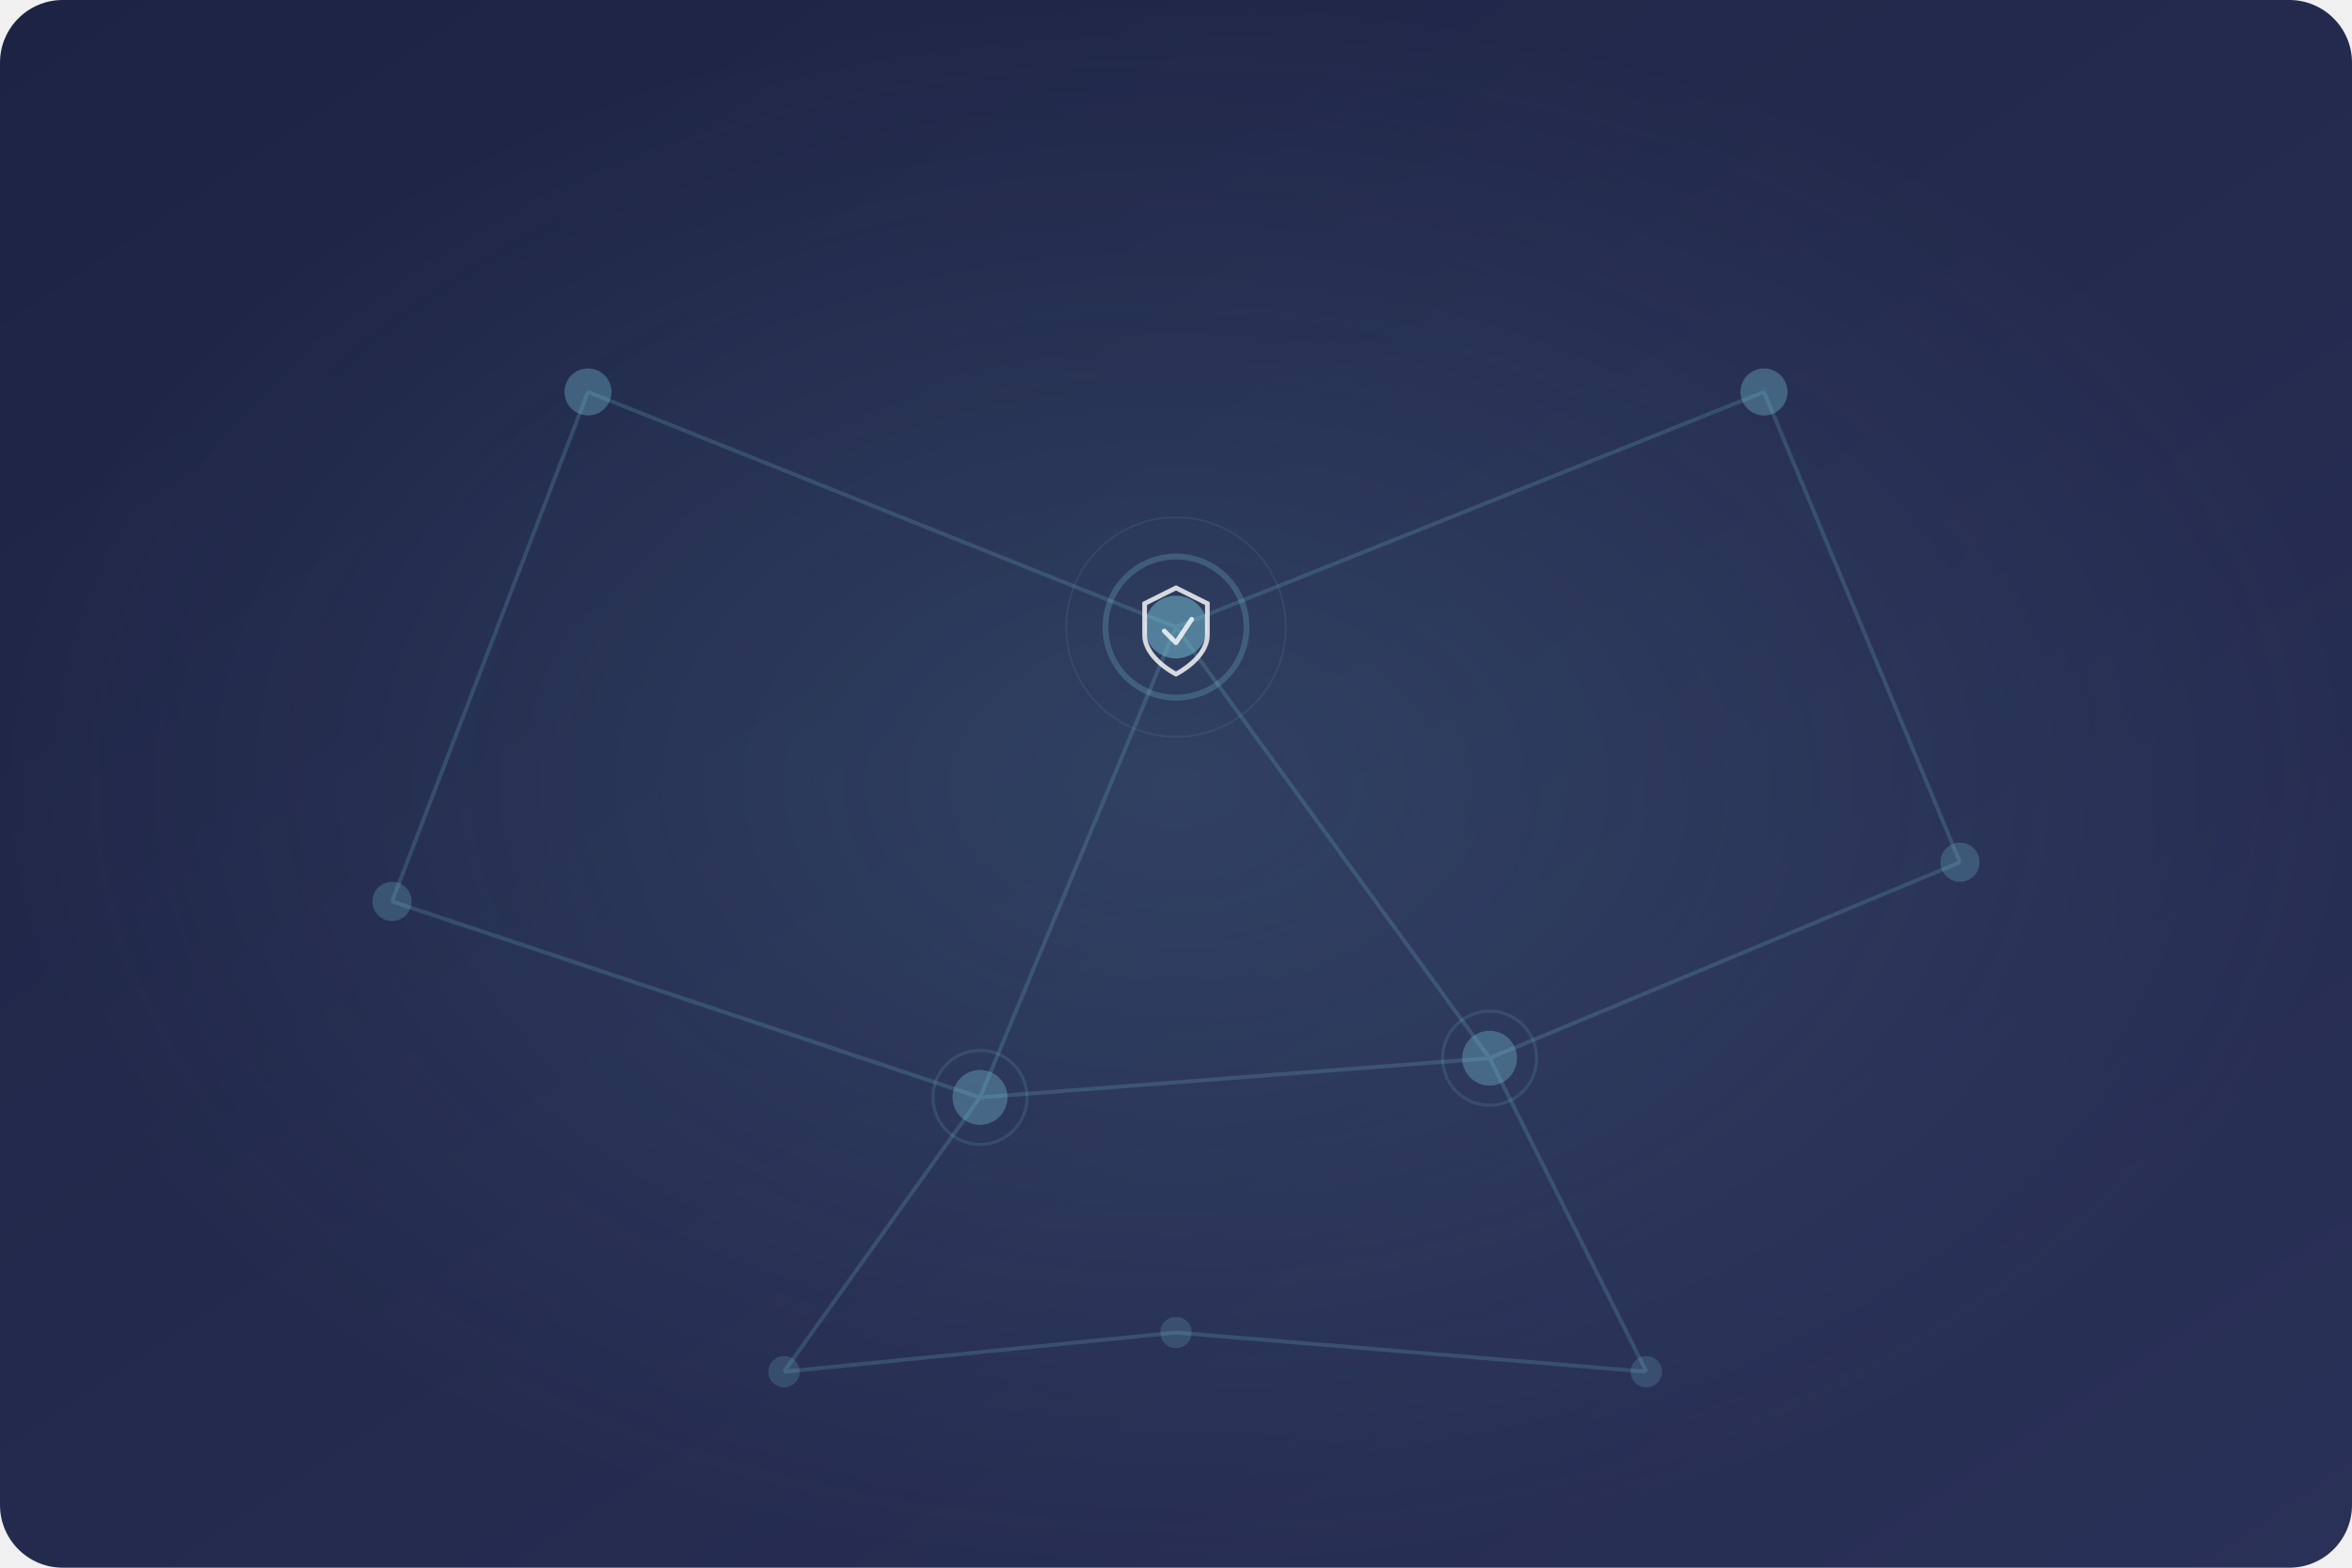
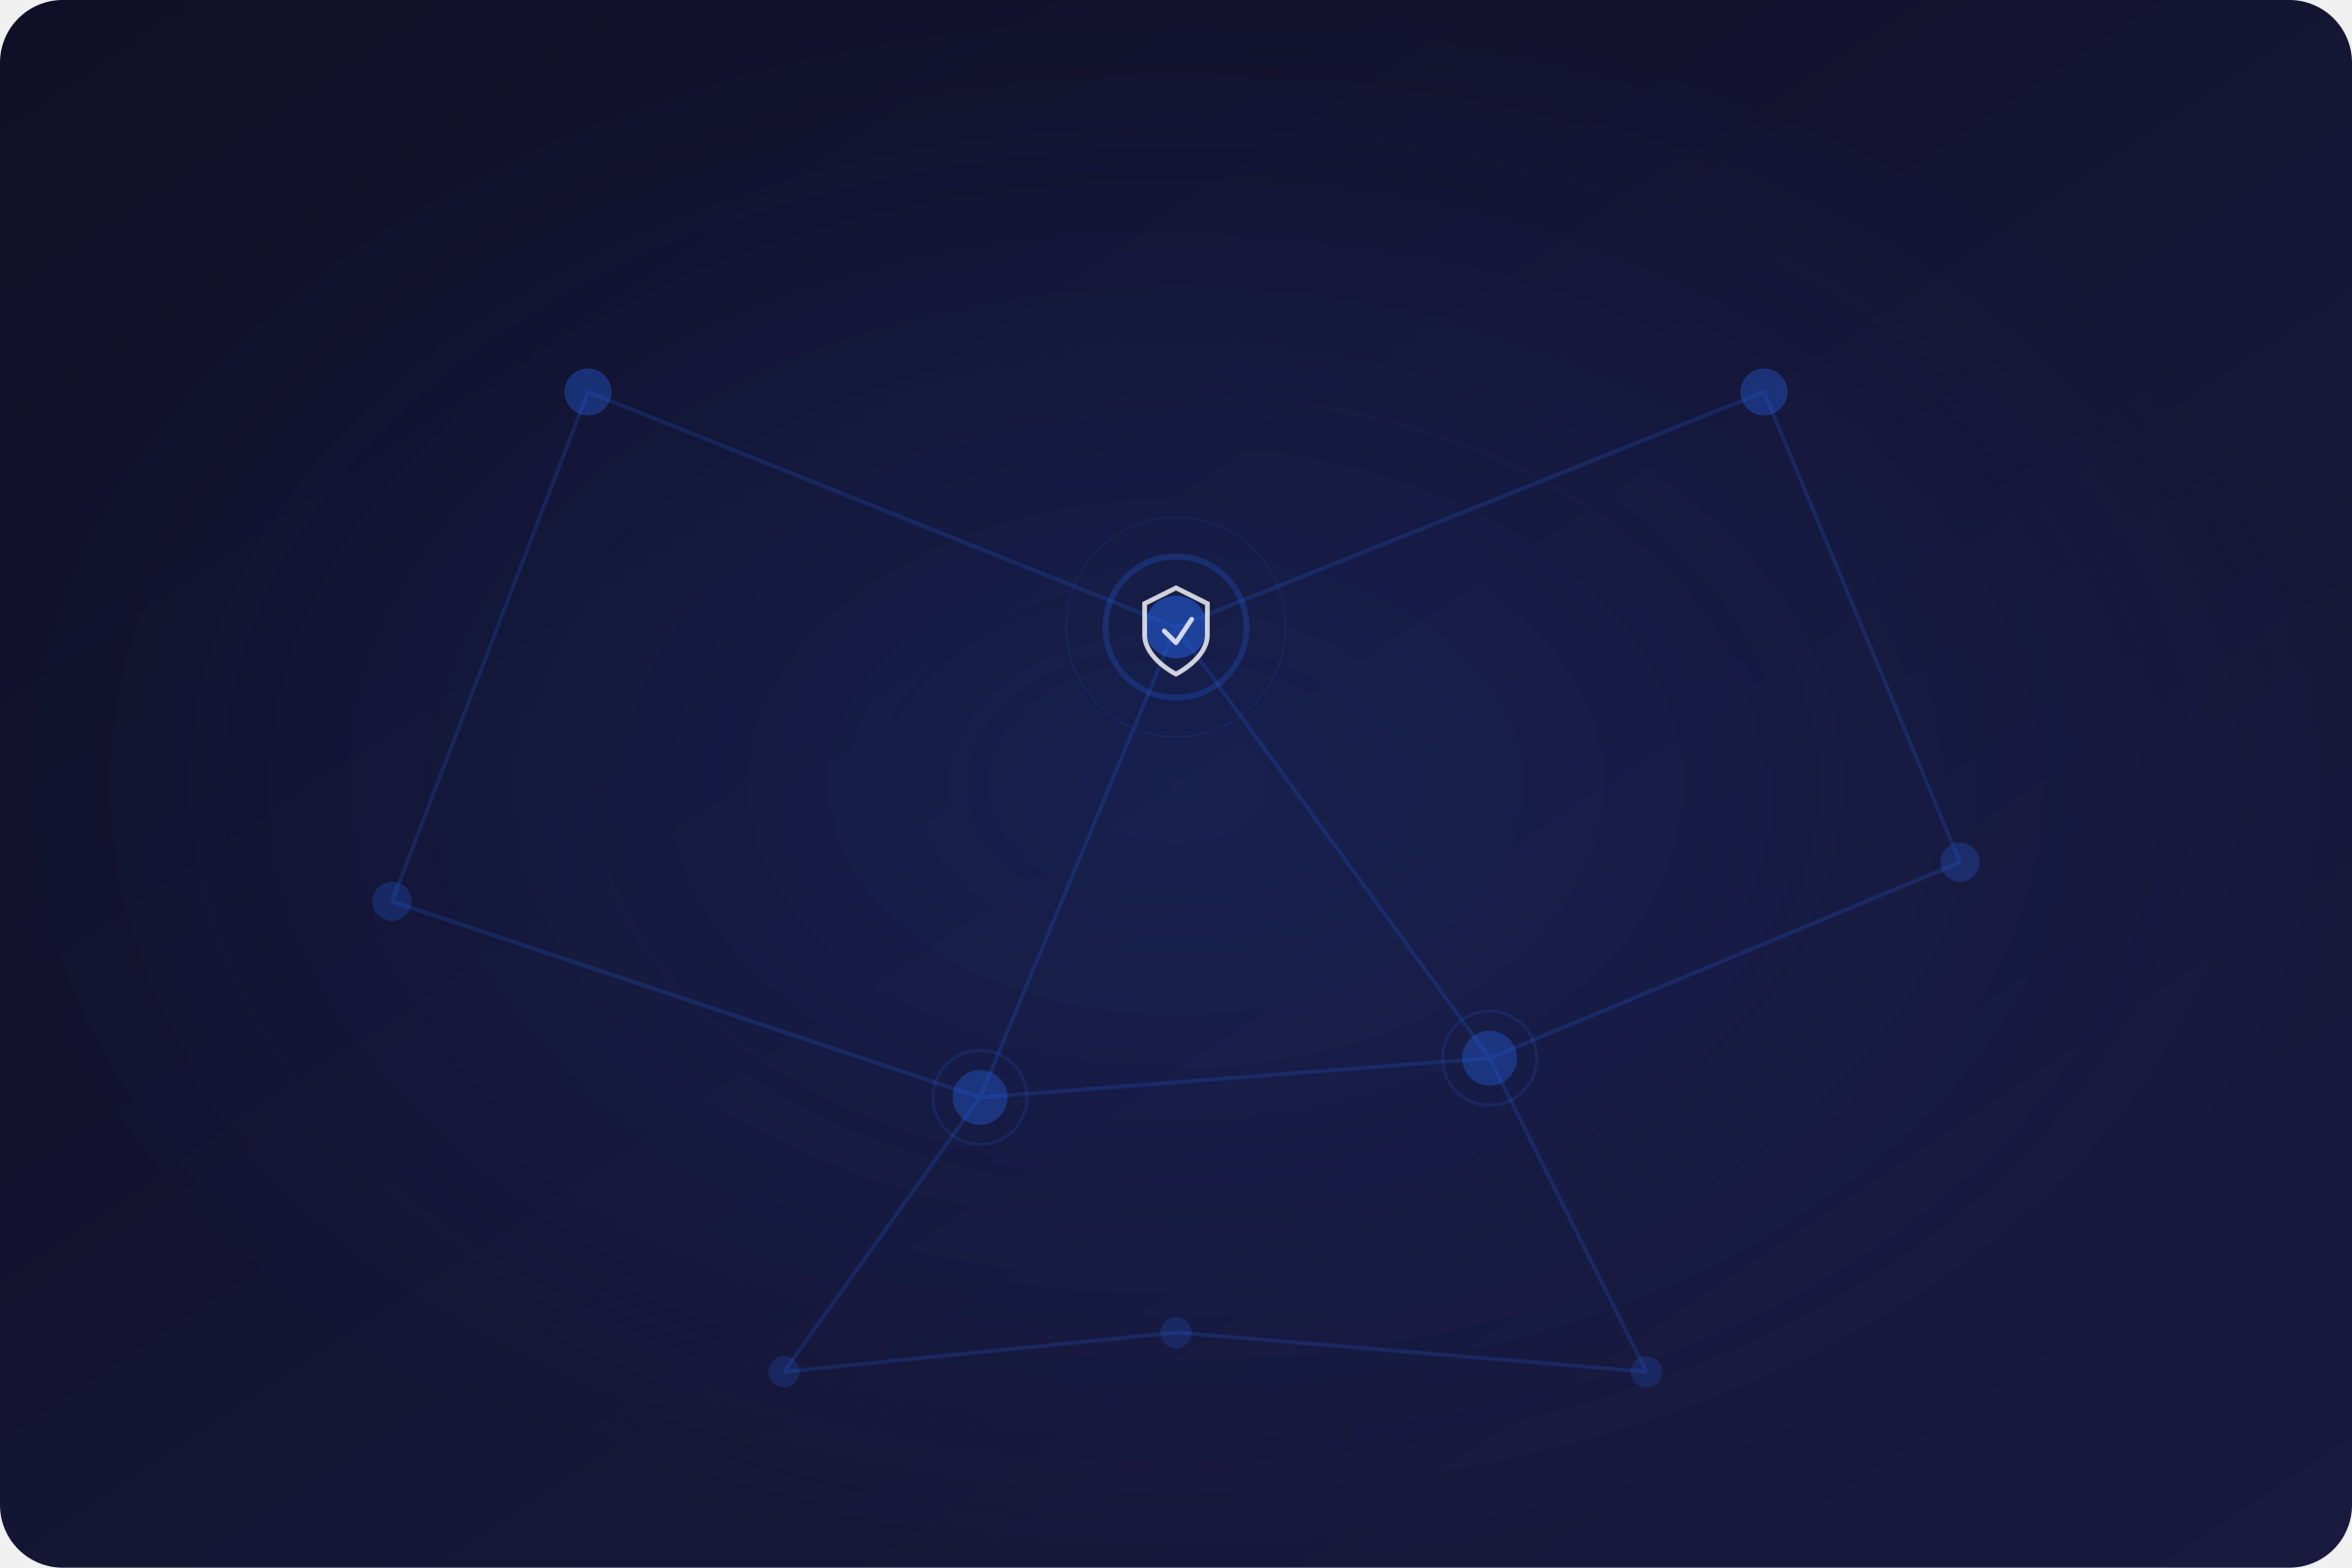
<svg xmlns="http://www.w3.org/2000/svg" viewBox="0 0 600 400">
  <defs>
    <linearGradient id="splitbg" x1="0%" y1="0%" x2="100%" y2="100%">
-       <stop offset="0%" style="stop-color:#1D2343" />
-       <stop offset="100%" style="stop-color:#2a3158" />
+       <stop offset="0%" style="stop-color:#0f0f27" />
+       <stop offset="100%" style="stop-color:#1a1a40" />
    </linearGradient>
    <radialGradient id="splitglow" cx="50%" cy="50%" r="50%">
-       <stop offset="0%" style="stop-color:#78C2D7;stop-opacity:0.15" />
-       <stop offset="100%" style="stop-color:#78C2D7;stop-opacity:0" />
+       <stop offset="0%" style="stop-color:#2563EB;stop-opacity:0.15" />
+       <stop offset="100%" style="stop-color:#2563EB;stop-opacity:0" />
    </radialGradient>
  </defs>
  <rect width="600" height="400" rx="16" fill="url(#splitbg)" />
  <rect width="600" height="400" rx="16" fill="url(#splitglow)" />
-   <g stroke="#78C2D7" stroke-width="1" opacity="0.2" fill="none">
+   <g stroke="#2563EB" stroke-width="1" opacity="0.2" fill="none">
    <line x1="150" y1="100" x2="300" y2="160" />
    <line x1="300" y1="160" x2="450" y2="100" />
    <line x1="300" y1="160" x2="250" y2="280" />
    <line x1="300" y1="160" x2="380" y2="270" />
    <line x1="150" y1="100" x2="100" y2="230" />
    <line x1="100" y1="230" x2="250" y2="280" />
    <line x1="450" y1="100" x2="500" y2="220" />
    <line x1="500" y1="220" x2="380" y2="270" />
    <line x1="250" y1="280" x2="380" y2="270" />
    <line x1="250" y1="280" x2="200" y2="350" />
    <line x1="380" y1="270" x2="420" y2="350" />
    <line x1="200" y1="350" x2="300" y2="340" />
    <line x1="300" y1="340" x2="420" y2="350" />
  </g>
-   <circle cx="300" cy="160" r="18" fill="none" stroke="#78C2D7" stroke-width="1.5" opacity="0.25" />
-   <circle cx="300" cy="160" r="28" fill="none" stroke="#78C2D7" stroke-width="0.5" opacity="0.1" />
-   <circle cx="300" cy="160" r="8" fill="#78C2D7" opacity="0.5" />
-   <g fill="#78C2D7">
+   <circle cx="300" cy="160" r="18" fill="none" stroke="#2563EB" stroke-width="1.5" opacity="0.25" />
+   <circle cx="300" cy="160" r="28" fill="none" stroke="#2563EB" stroke-width="0.5" opacity="0.1" />
+   <circle cx="300" cy="160" r="8" fill="#2563EB" opacity="0.5" />
+   <g fill="#2563EB">
    <circle cx="150" cy="100" r="6" opacity="0.35" />
    <circle cx="450" cy="100" r="6" opacity="0.35" />
    <circle cx="100" cy="230" r="5" opacity="0.25" />
    <circle cx="500" cy="220" r="5" opacity="0.25" />
    <circle cx="250" cy="280" r="7" opacity="0.35" />
    <circle cx="380" cy="270" r="7" opacity="0.35" />
    <circle cx="200" cy="350" r="4" opacity="0.2" />
    <circle cx="300" cy="340" r="4" opacity="0.2" />
    <circle cx="420" cy="350" r="4" opacity="0.2" />
  </g>
-   <circle cx="250" cy="280" r="12" fill="none" stroke="#78C2D7" stroke-width="0.8" opacity="0.15" />
-   <circle cx="380" cy="270" r="12" fill="none" stroke="#78C2D7" stroke-width="0.8" opacity="0.15" />
+   <circle cx="250" cy="280" r="12" fill="none" stroke="#2563EB" stroke-width="0.8" opacity="0.15" />
+   <circle cx="380" cy="270" r="12" fill="none" stroke="#2563EB" stroke-width="0.8" opacity="0.15" />
  <g transform="translate(290, 148)" opacity="0.8">
    <path d="M10,2 L18,6 V14 C18,20 10,24 10,24 C10,24 2,20 2,14 V6 Z" fill="none" stroke="#FFFFFF" stroke-width="1.2" />
    <path d="M7,13 L10,16 L14,10" fill="none" stroke="#FFFFFF" stroke-width="1.2" stroke-linecap="round" stroke-linejoin="round" />
  </g>
</svg>
